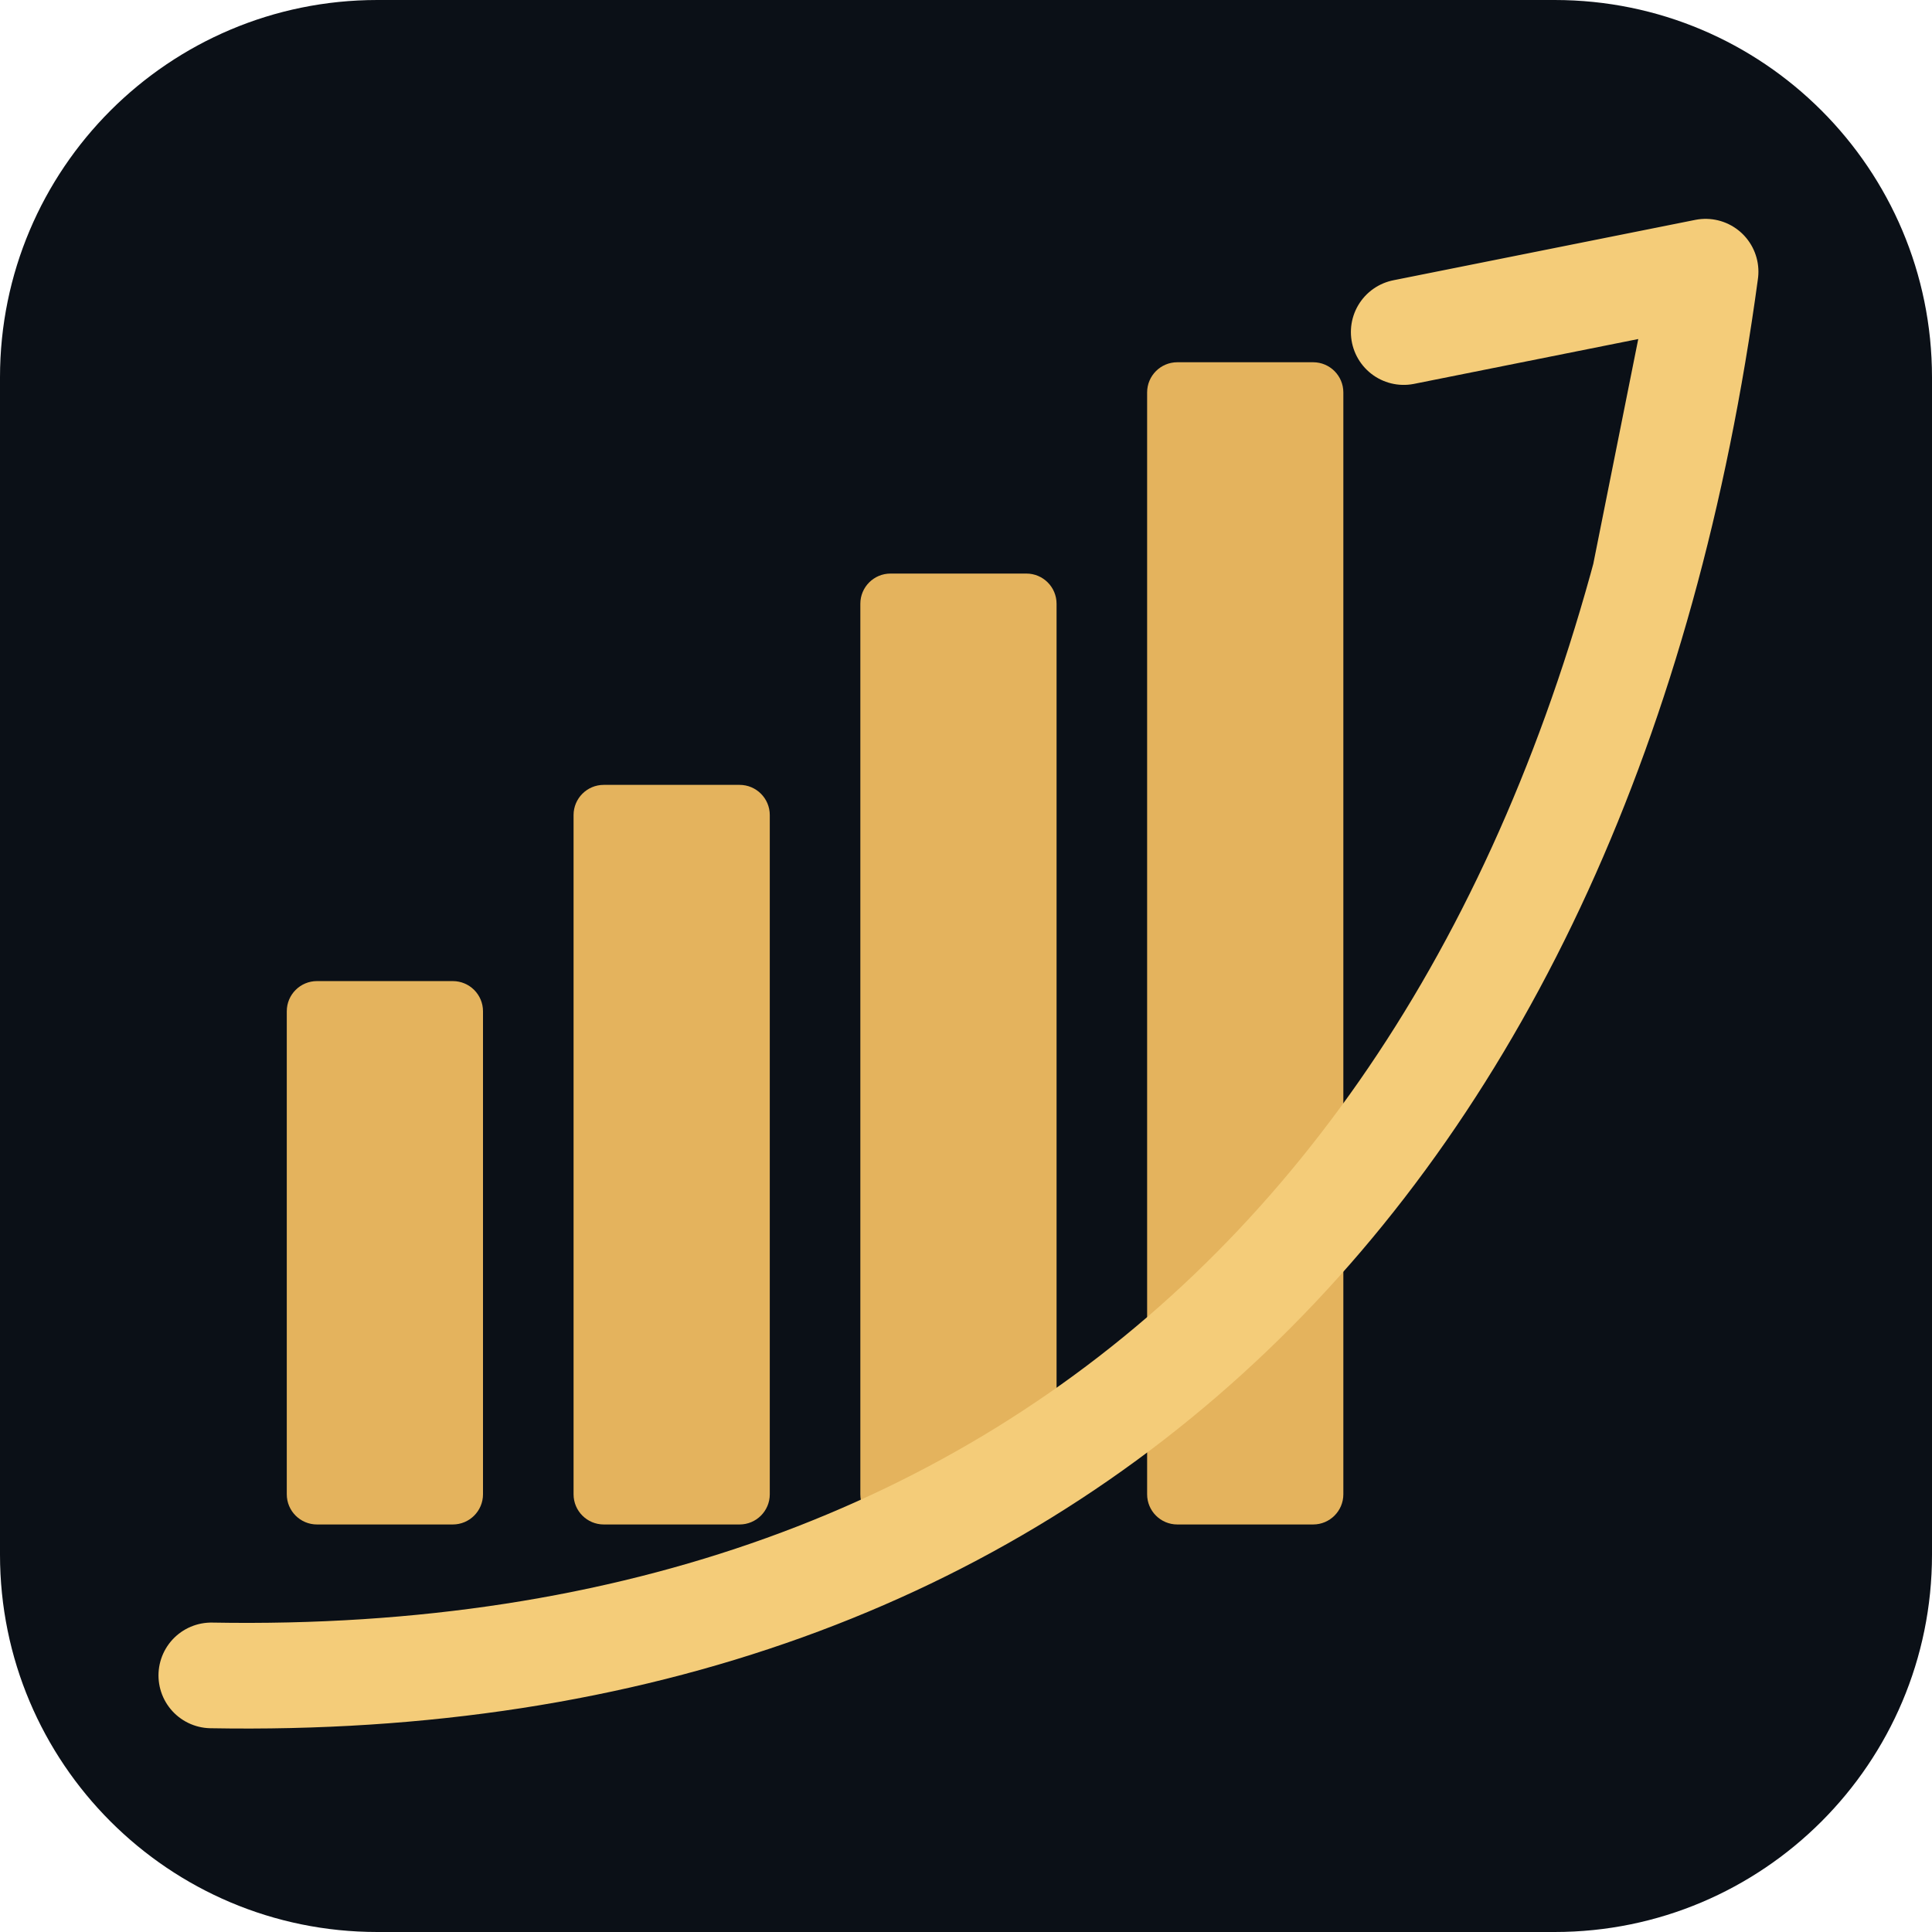
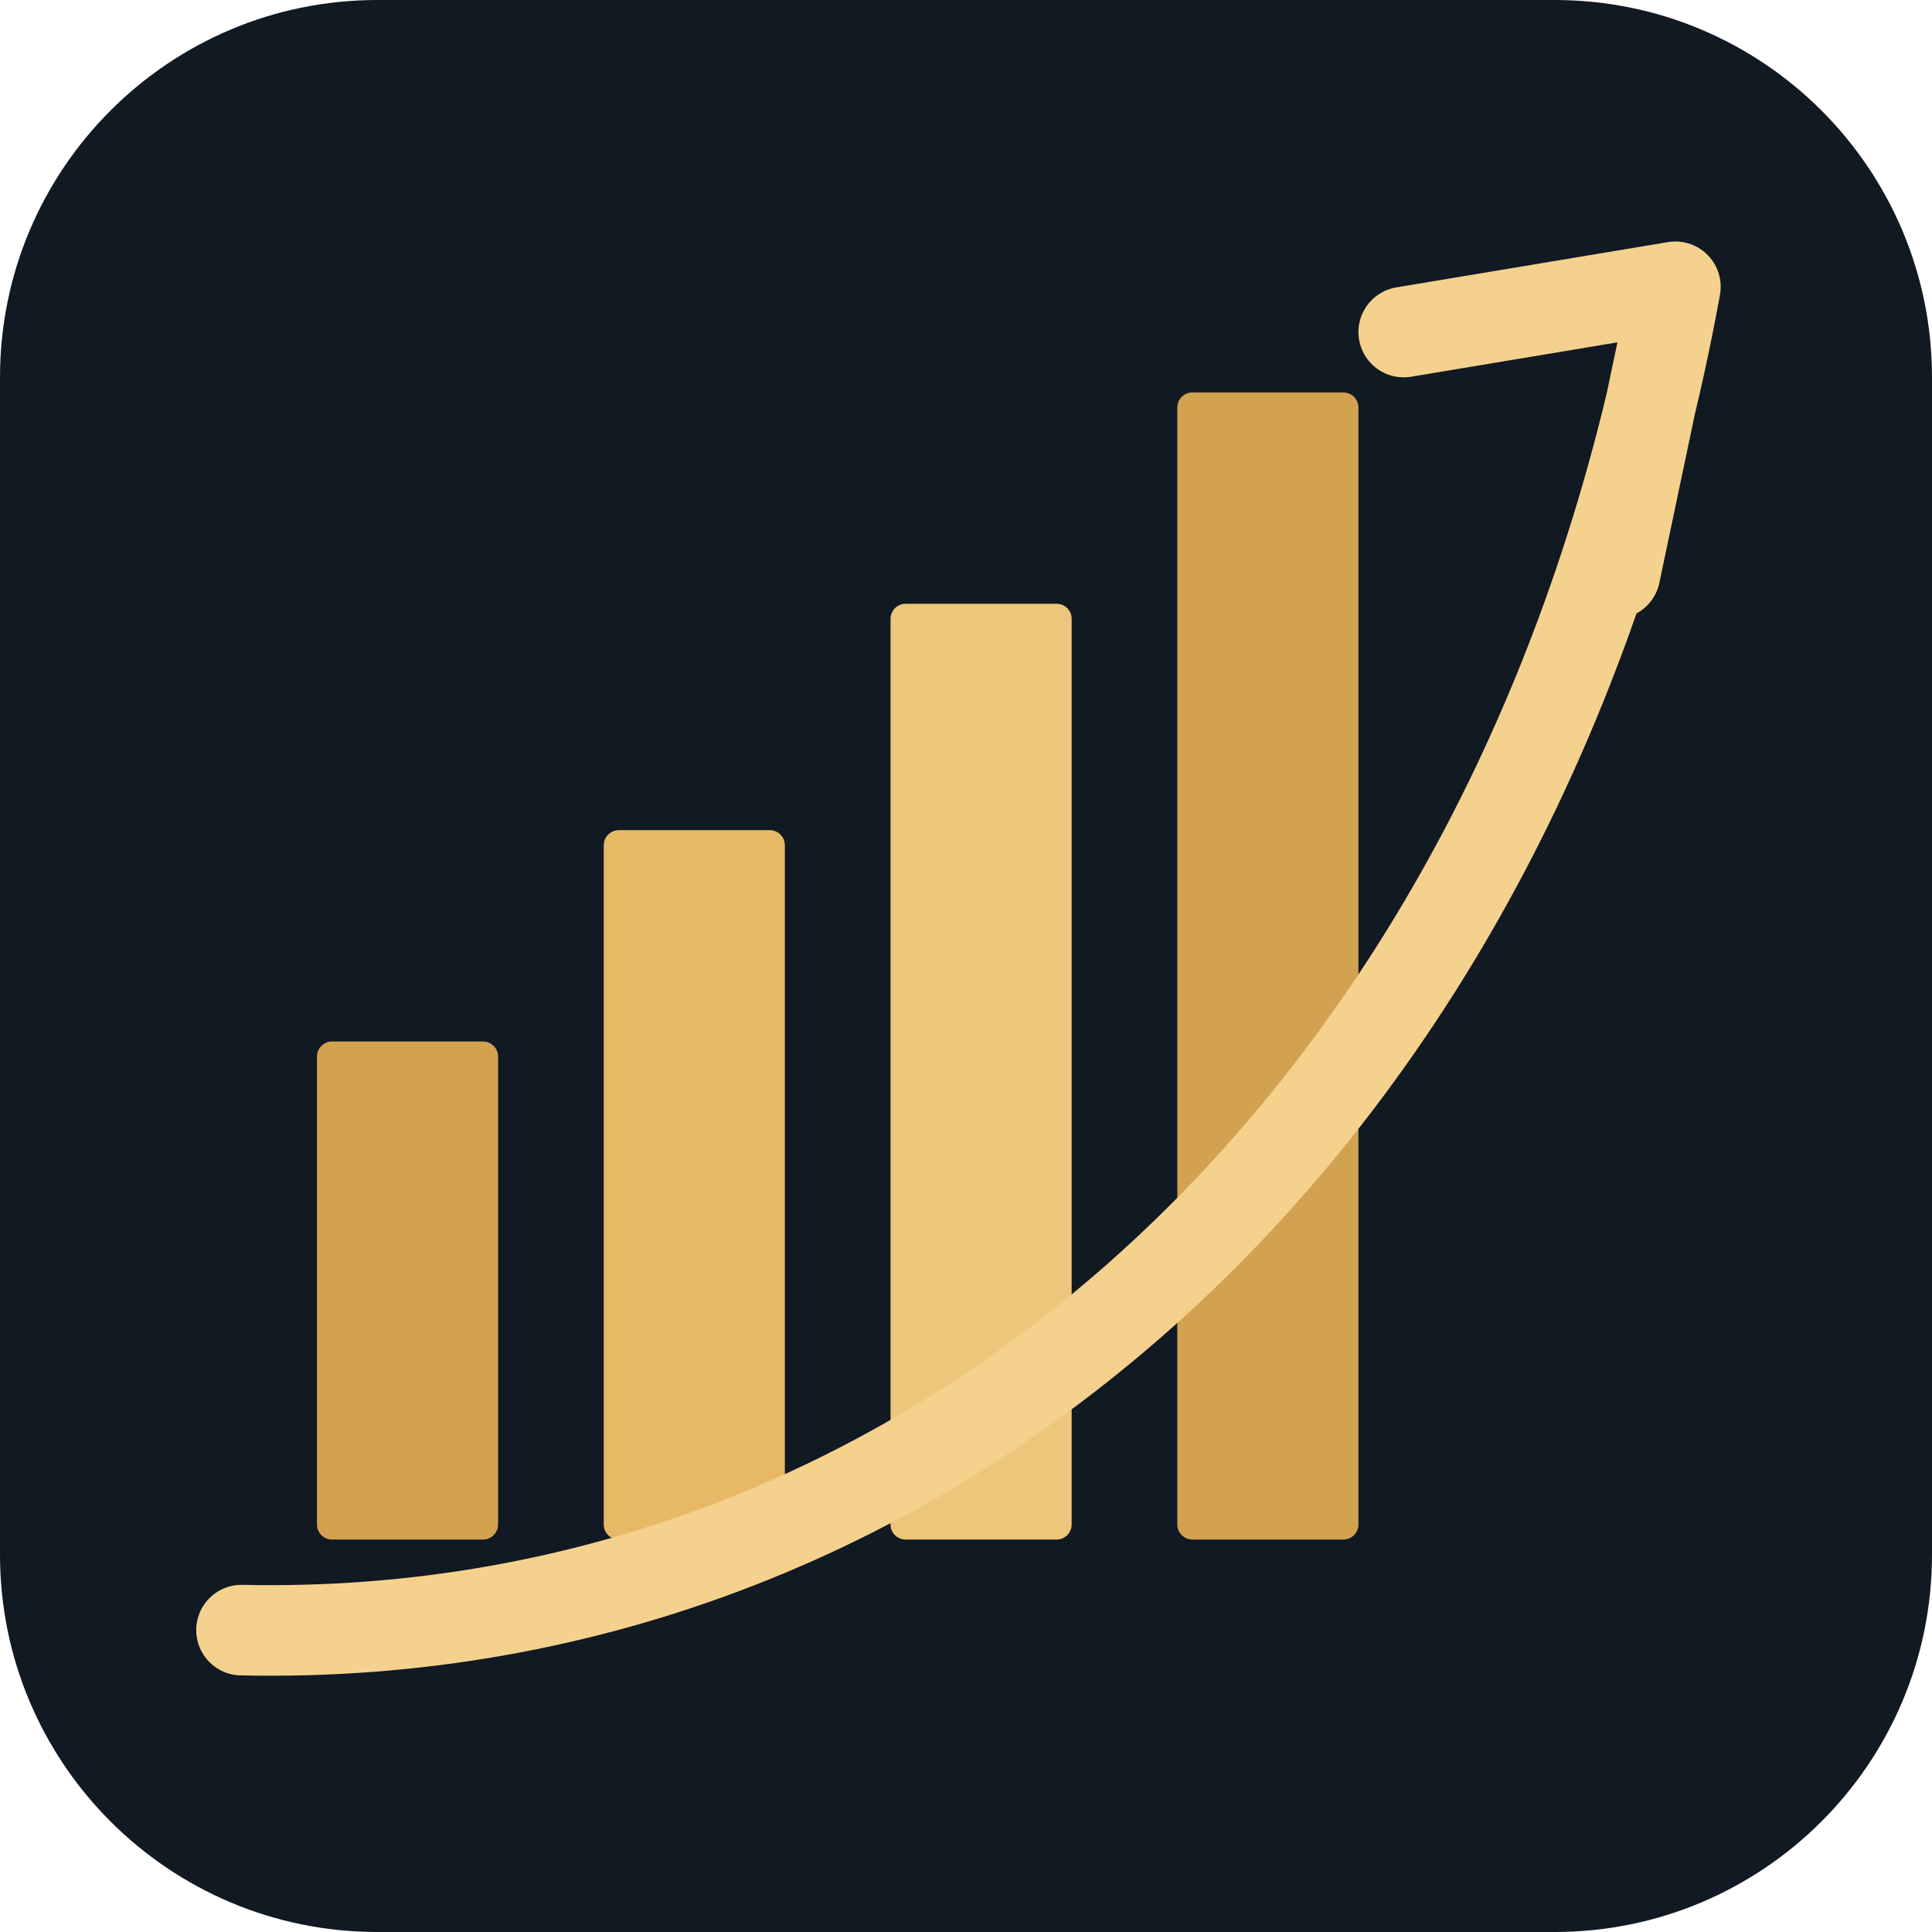
<svg xmlns="http://www.w3.org/2000/svg" viewBox="0 0 128 128">
-   <rect width="128" height="128" rx="25" fill="#0b1017" />
-   <g fill="#e4b35d">
-     <rect x="19" y="65" width="13" height="36" rx="2" />
-     <rect x="38" y="52" width="13" height="49" rx="2" />
-     <rect x="57" y="38" width="13" height="63" rx="2" />
-     <rect x="76" y="24" width="13" height="77" rx="2" />
-   </g>
-   <path d="M14 111C70 112 105 77 113 18M93 22l20-4-4 20" fill="none" stroke="#f4cc79" stroke-width="7" stroke-linejoin="round" stroke-linecap="round" />
+   <rect width="128" height="128" rx="25" fill="#111922" />
+   <rect x="21" y="69" width="12" height="33" rx="1" fill="#d3a251" />
+   <rect x="40" y="55" width="12" height="47" rx="1" fill="#e7b966" />
+   <rect x="59" y="40" width="12" height="62" rx="1" fill="#edc57b" />
+   <rect x="78" y="26" width="12" height="76" rx="1" fill="#d3a251" />
+   <path d="M16 108C62 109 101 74 111 19M93 22l18-3-4 19" fill="none" stroke="#f5d18e" stroke-width="6" stroke-linecap="round" stroke-linejoin="round" />
</svg>
